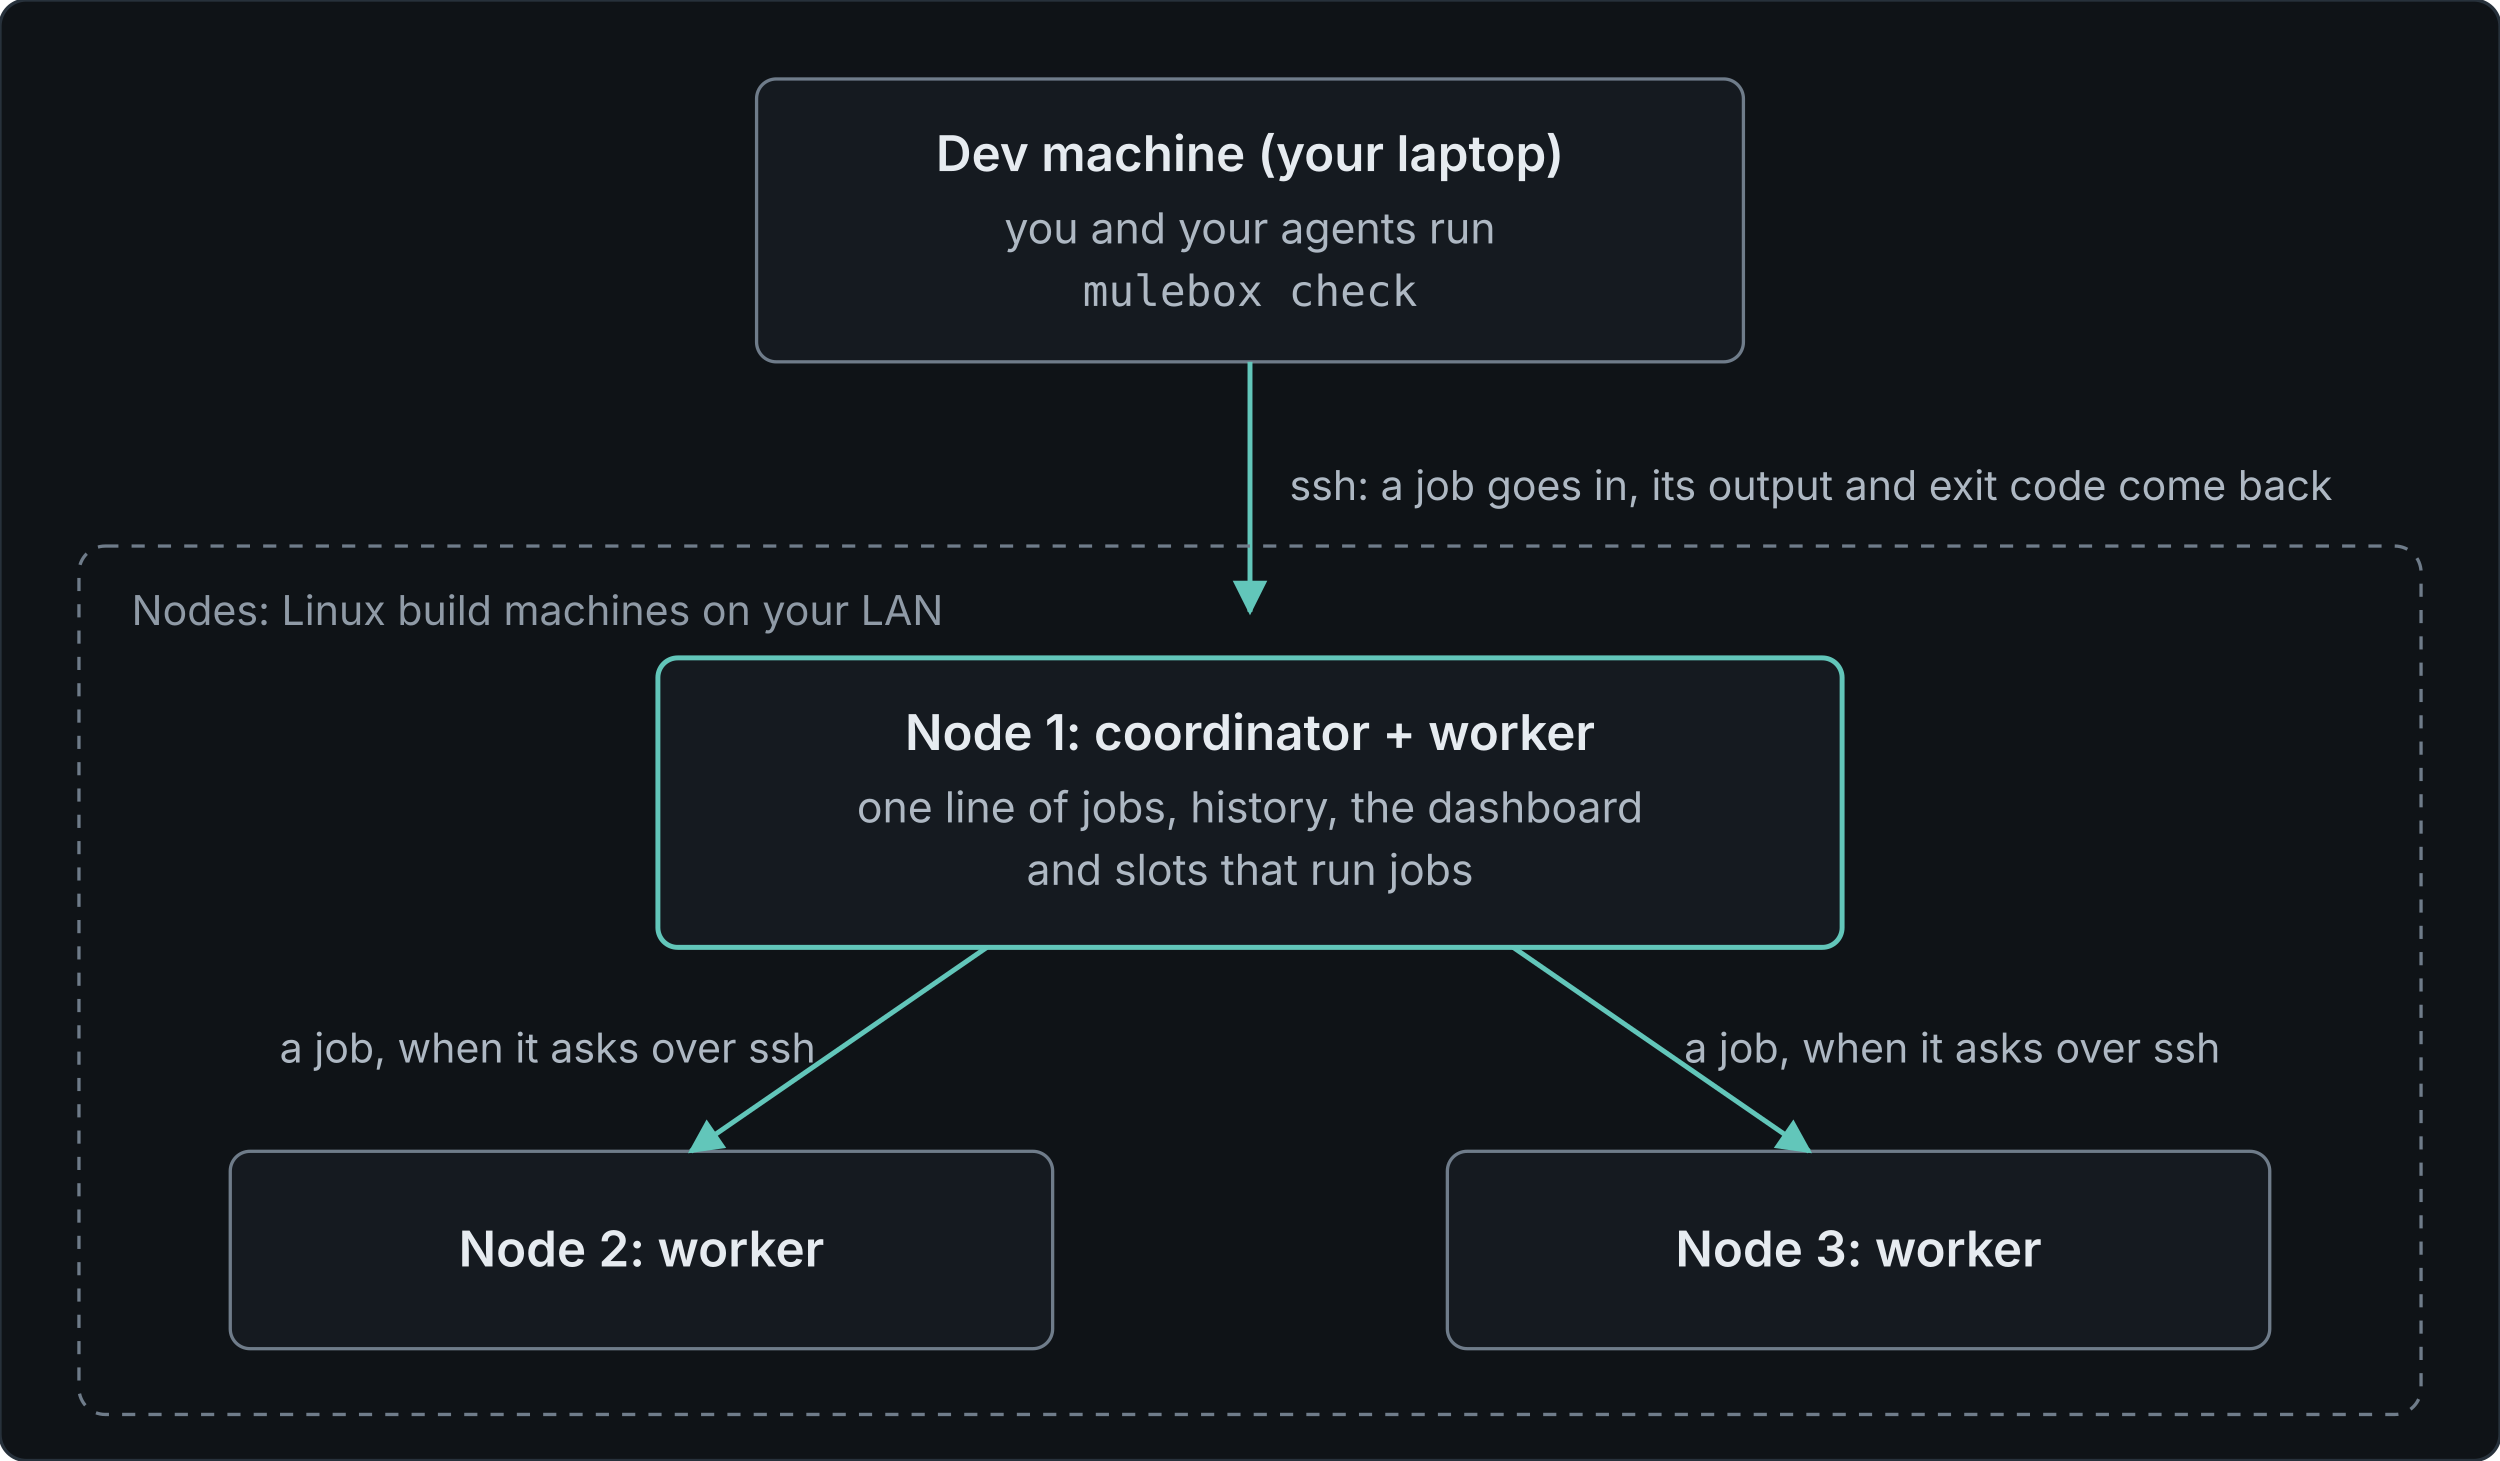
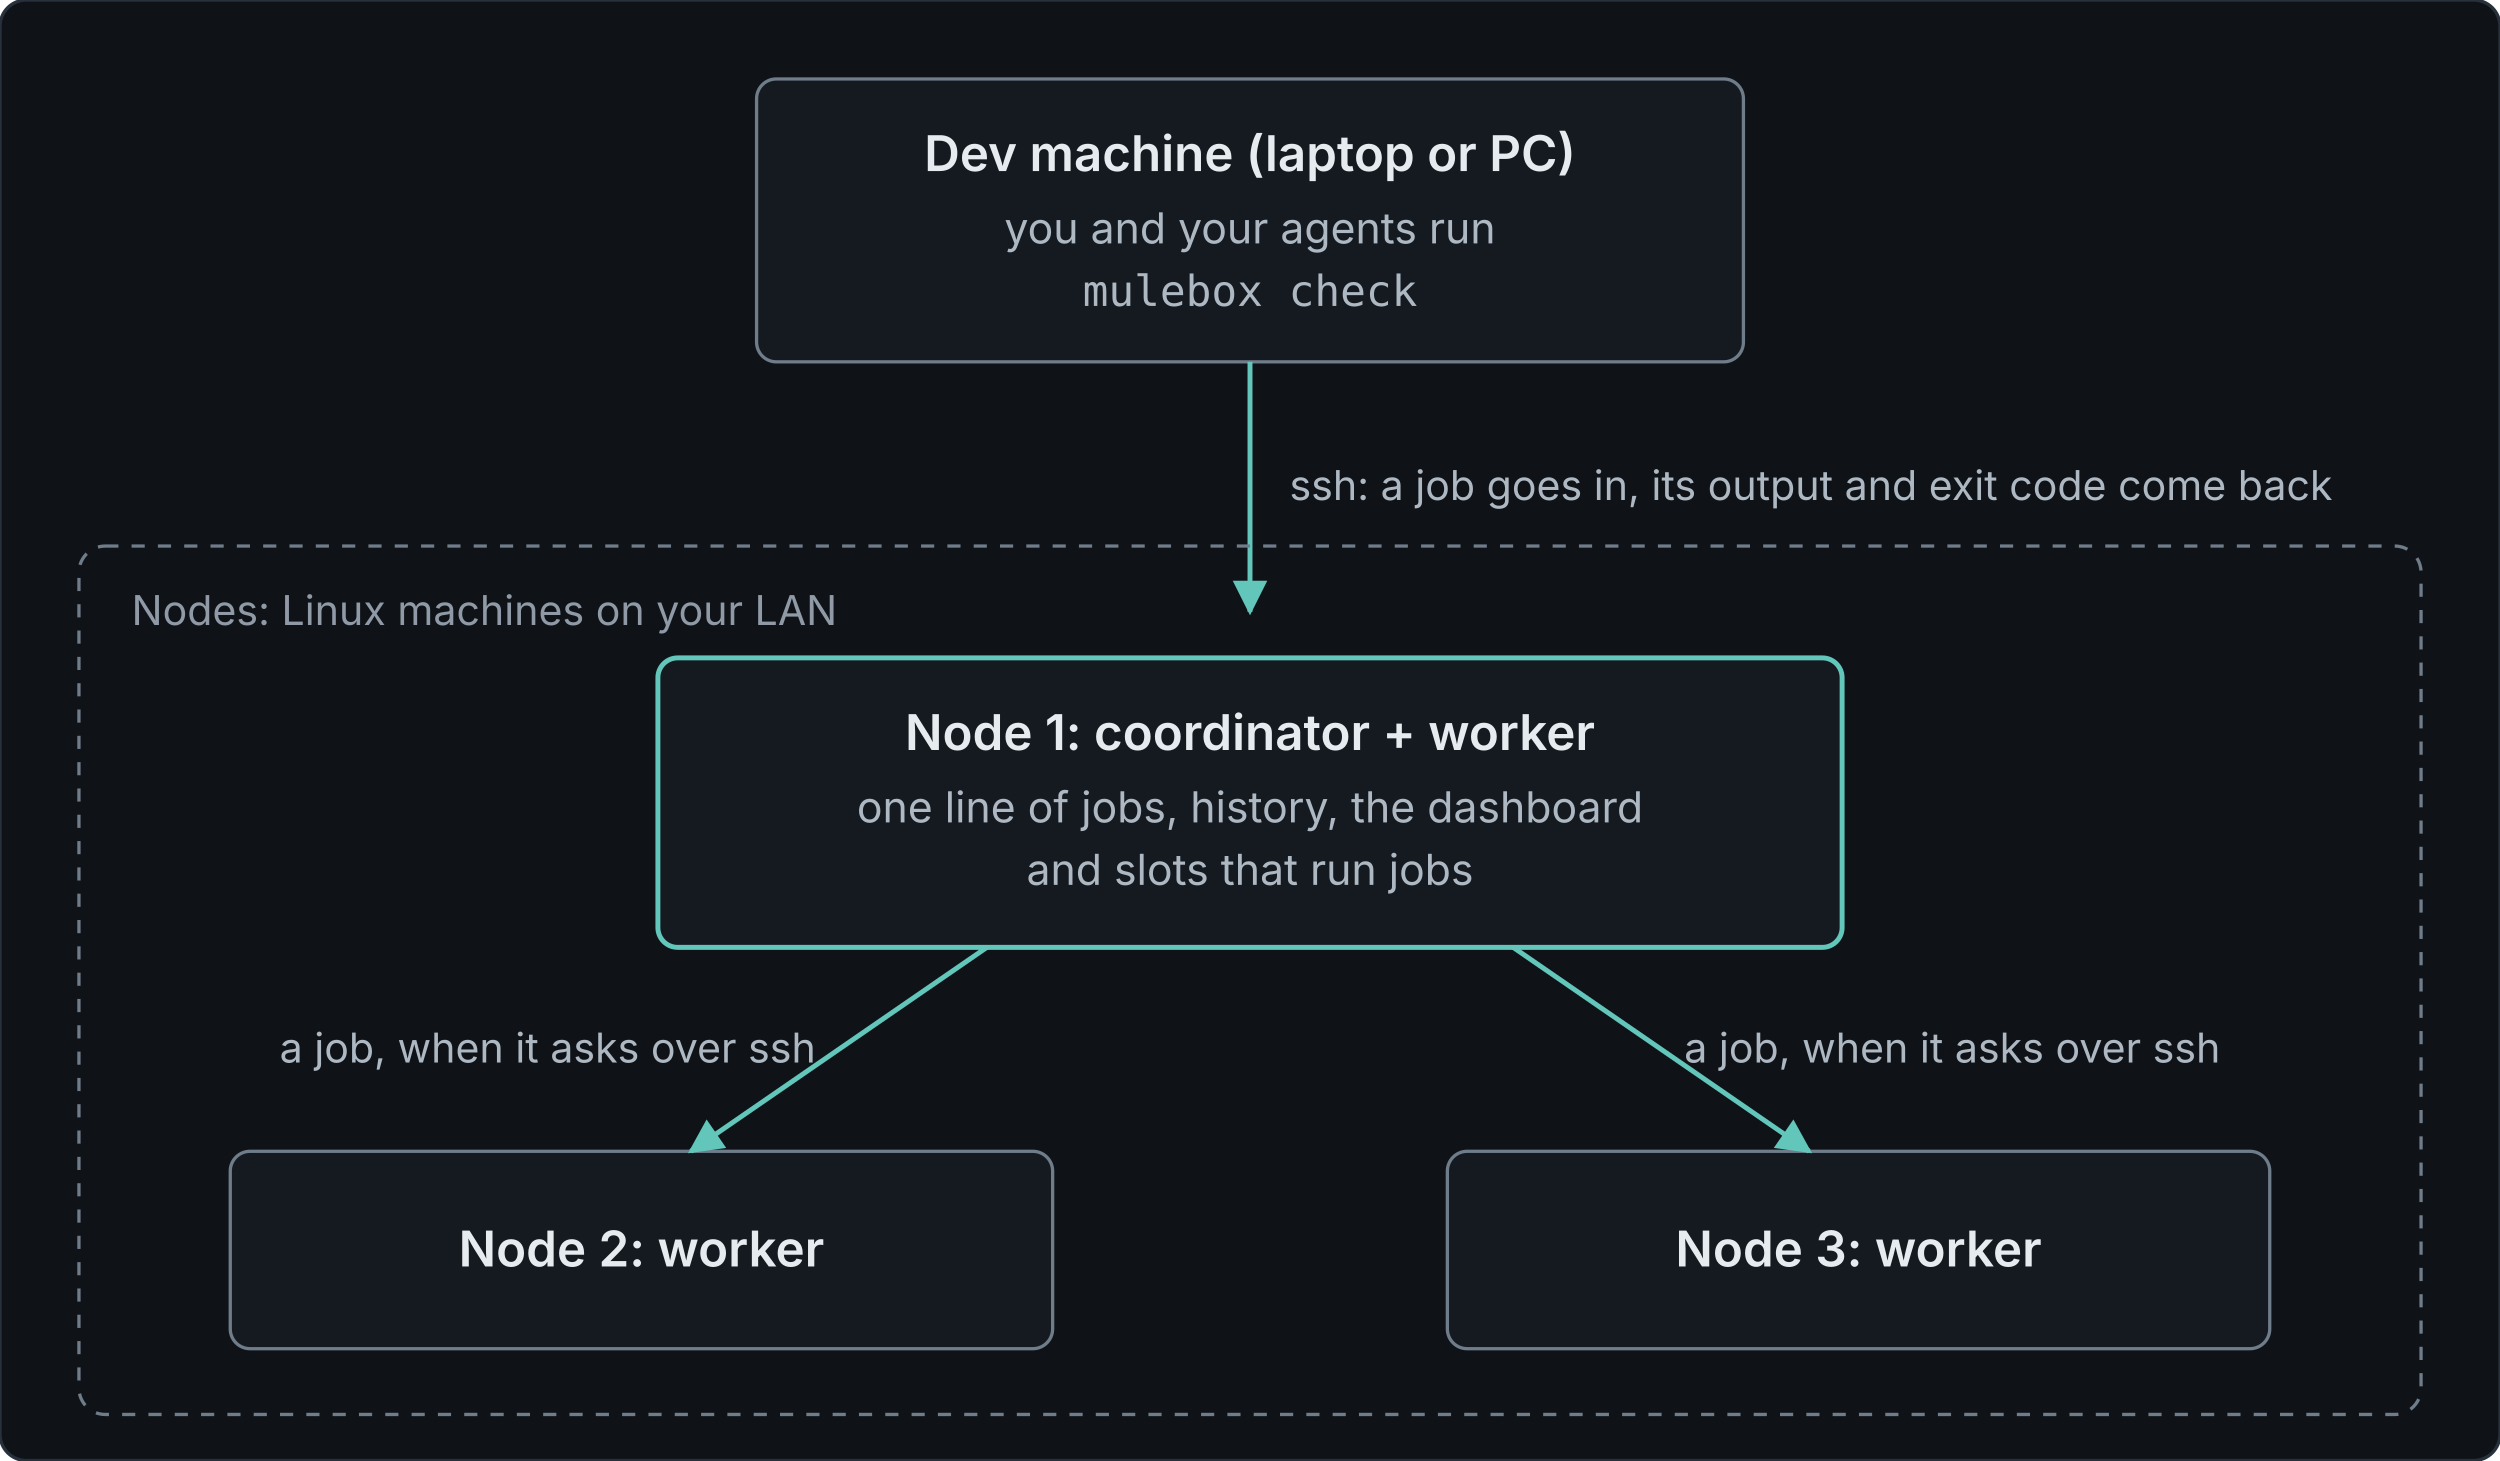
<svg xmlns="http://www.w3.org/2000/svg" width="760" height="444" viewBox="0 0 760 444" font-family="Geist, system-ui, -apple-system, Segoe UI, sans-serif" role="img" aria-label="The dev machine sends jobs over ssh to the coordinator node, which hands them to worker nodes">
  <defs>
    <marker id="head" viewBox="0 0 10 10" refX="9" refY="5" markerWidth="7" markerHeight="7" orient="auto">
      <path d="M0 0L10 5L0 10z" fill="#62c6ba" />
    </marker>
  </defs>
  <rect width="760" height="444" rx="8" fill="#0f1317" stroke="#27313b" />
  <rect x="230" y="24" width="300" height="86" rx="6" fill="#151a20" stroke="#6f7c8a" stroke-width="1" />
-   <text x="380.0" y="52" text-anchor="middle" font-weight="600" font-size="15" fill="#e6ebf0">Dev machine (your laptop)</text>
+   <text x="380.0" y="52" text-anchor="middle" font-weight="600" font-size="15" fill="#e6ebf0">Dev machine (laptop or PC)</text>
  <text x="380.0" y="74" text-anchor="middle" font-size="13" fill="#aeb8c3">you and your agents run</text>
  <text x="380.0" y="93" text-anchor="middle" font-size="13" font-family="Geist Mono, ui-monospace, SFMono-Regular, Menlo, monospace" fill="#aeb8c3">mulebox check</text>
  <line x1="380" y1="110" x2="380" y2="186" stroke="#62c6ba" stroke-width="1.5" marker-end="url(#head)" />
  <text x="392" y="152.0" text-anchor="start" font-size="12.5" fill="#aeb8c3">ssh: a job goes in, its output and exit code come back</text>
  <rect x="24" y="166" width="712" height="264" rx="8" fill="none" stroke="#6f7c8a" stroke-dasharray="4 4" />
-   <text x="40" y="190" font-size="12.5" fill="#8f9aa6">Nodes: Linux build machines on your LAN</text>
+   <text x="40" y="190" font-size="12.5" fill="#8f9aa6">Nodes: Linux machines on your LAN</text>
  <rect x="200" y="200" width="360" height="88" rx="6" fill="#151a20" stroke="#62c6ba" stroke-width="1.5" />
  <text x="380.0" y="228" text-anchor="middle" font-weight="600" font-size="15" fill="#e6ebf0">Node 1: coordinator + worker</text>
  <text x="380.0" y="250" text-anchor="middle" font-size="13" fill="#aeb8c3">one line of jobs, history, the dashboard</text>
  <text x="380.0" y="269" text-anchor="middle" font-size="13" fill="#aeb8c3">and slots that run jobs</text>
  <rect x="70" y="350" width="250" height="60" rx="6" fill="#151a20" stroke="#6f7c8a" stroke-width="1" />
  <text x="195.0" y="385.0" text-anchor="middle" font-weight="600" font-size="15" fill="#e6ebf0">Node 2: worker</text>
  <rect x="440" y="350" width="250" height="60" rx="6" fill="#151a20" stroke="#6f7c8a" stroke-width="1" />
  <text x="565.0" y="385.0" text-anchor="middle" font-weight="600" font-size="15" fill="#e6ebf0">Node 3: worker</text>
  <line x1="300" y1="288" x2="210" y2="350" stroke="#62c6ba" stroke-width="1.5" marker-end="url(#head)" />
  <text x="248" y="323.0" text-anchor="end" font-size="12.5" fill="#aeb8c3">a job, when it asks over ssh</text>
  <line x1="460" y1="288" x2="550" y2="350" stroke="#62c6ba" stroke-width="1.5" marker-end="url(#head)" />
  <text x="512" y="323.0" text-anchor="start" font-size="12.5" fill="#aeb8c3">a job, when it asks over ssh</text>
</svg>
